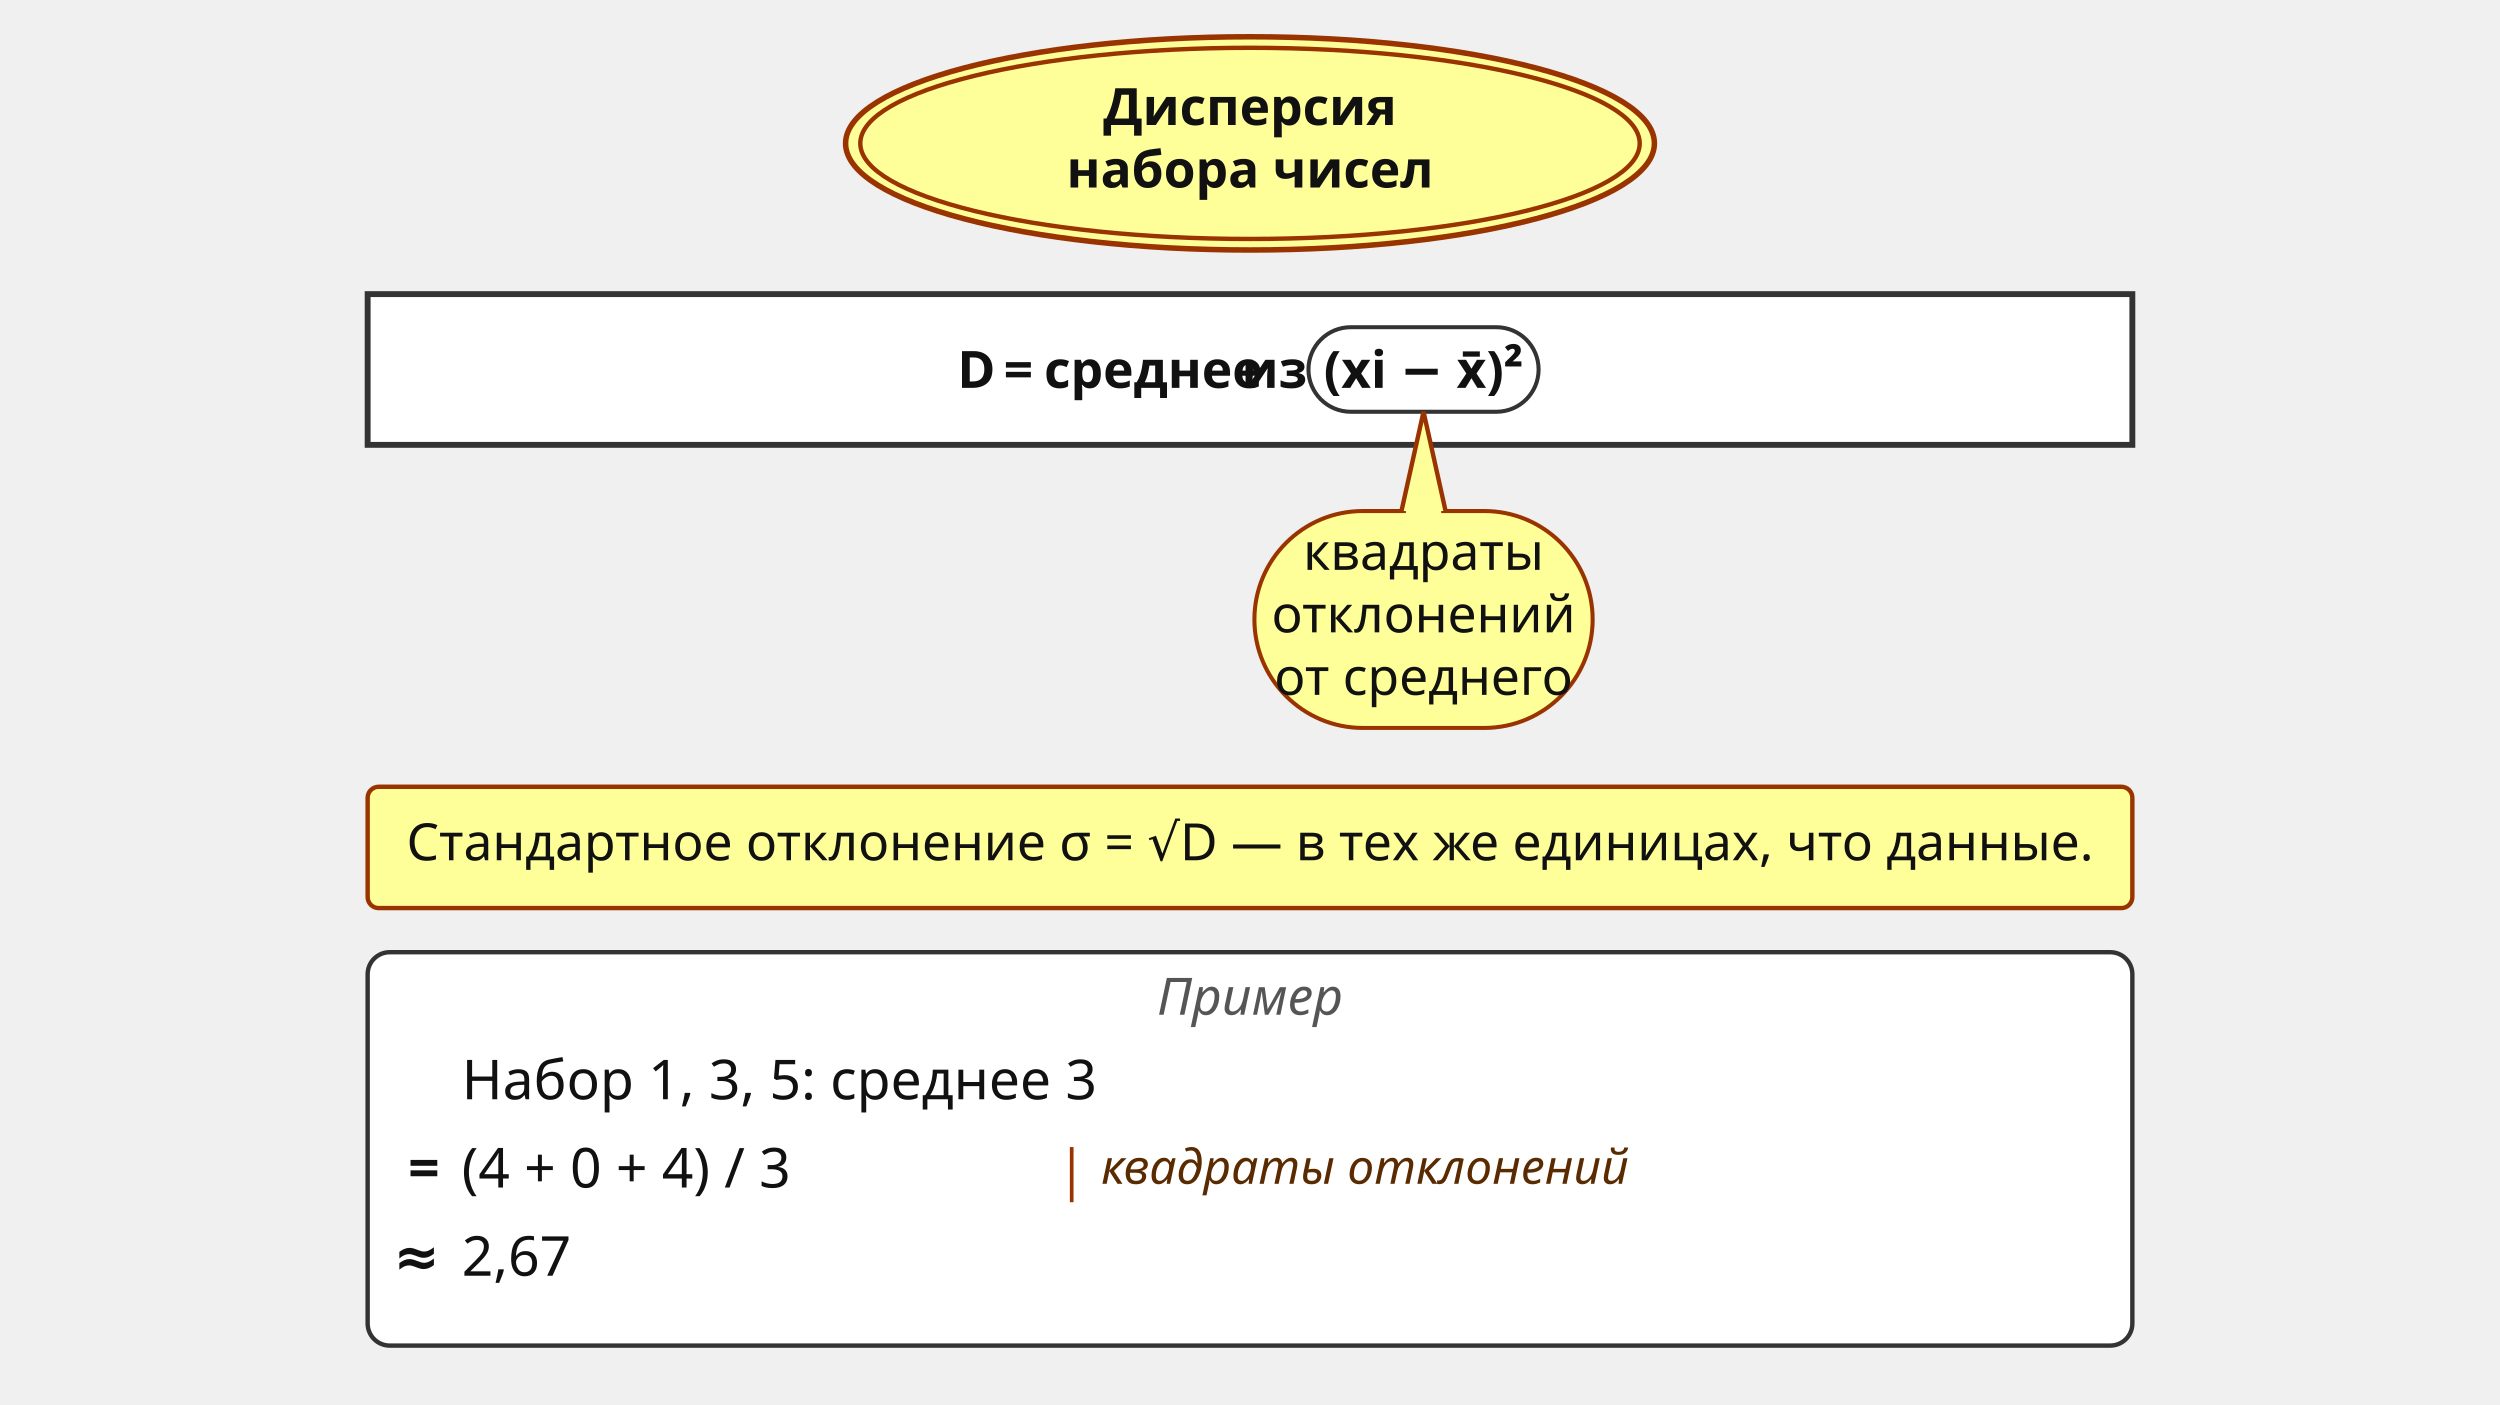
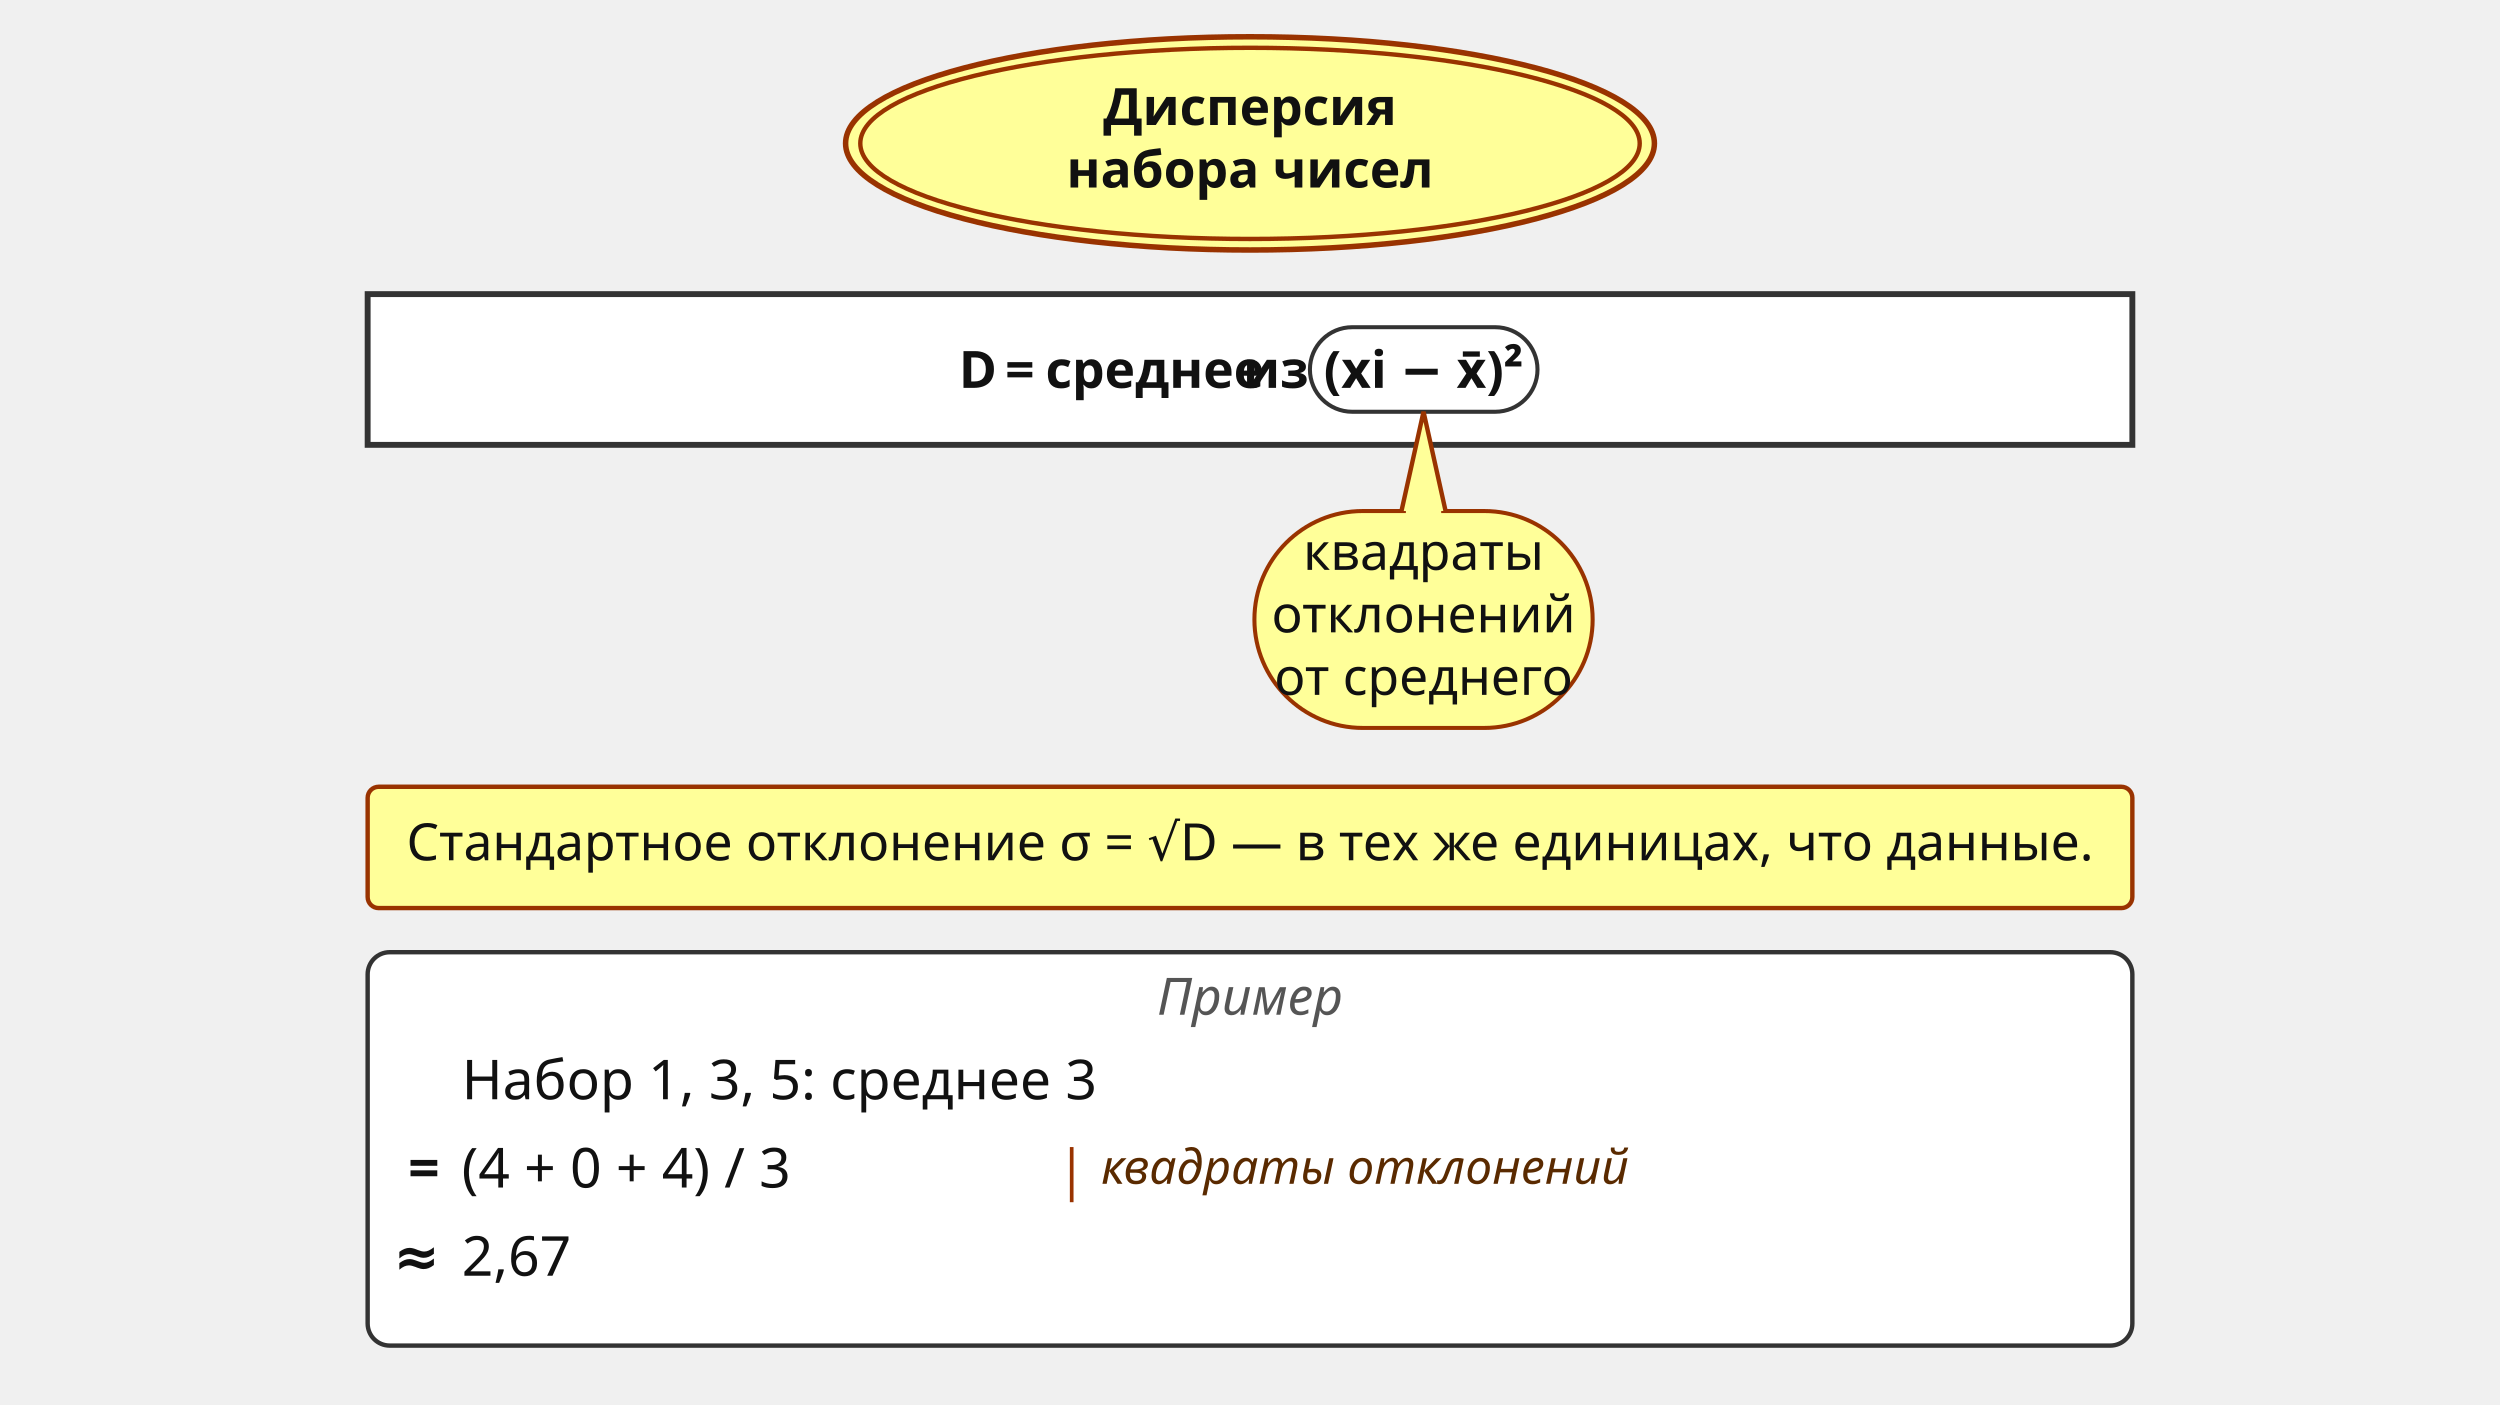
<svg xmlns="http://www.w3.org/2000/svg" width="680" height="382" viewBox="0 0 680 382" font-family="PT Sans, sans-serif">
  <g transform="translate(0.0,0.0)">
    <ellipse cx="340.0" cy="39.0" rx="110.0" ry="29.0" fill="#FFFF99" stroke="#993300" stroke-width="1.5" />
    <ellipse cx="340.0" cy="39.0" rx="106.0" ry="26.0" fill="none" stroke="#993300" stroke-width="1.2" />
    <text x="340.0" y="34.0" font-size="14" text-anchor="middle" font-weight="bold" fill="#111">Дисперсия</text>
    <text x="340.0" y="51.0" font-size="14" text-anchor="middle" font-weight="bold" fill="#111">набора чисел</text>
    <g transform="translate(10.0,80.0)">
      <rect x="90.0" y="0.0" width="480.0" height="41.0" rx="0" fill="#FFFFFF" stroke="#333333" stroke-width="1.6" />
-       <text x="250.4" y="25.5" font-size="14" text-anchor="start" font-weight="bold" fill="#111">D</text>
-       <text x="259.5" y="25.5" font-size="14" text-anchor="start" font-weight="bold" fill="#111"> </text>
-       <text x="263.0" y="25.5" font-size="14" text-anchor="start" font-weight="bold" fill="#111">=</text>
-       <text x="270.4" y="25.5" font-size="14" text-anchor="start" font-weight="bold" fill="#111"> </text>
-       <text x="274.0" y="25.5" font-size="14" text-anchor="start" font-weight="bold" fill="#111">среднее</text>
-       <text x="324.2" y="25.5" font-size="14" text-anchor="start" font-weight="bold" fill="#111"> </text>
-       <text x="327.7" y="25.5" font-size="14" text-anchor="start" font-weight="bold" fill="#111">из</text>
-       <text x="341.4" y="25.5" font-size="14" text-anchor="start" font-weight="bold" fill="#111"> </text>
-       <rect x="345.9" y="9.0" width="62.6" height="23.0" rx="11.5" fill="#fff" stroke="#333333" stroke-width="1.1" />
+       <text x="250.8" y="25.5" font-size="14" text-anchor="start" font-weight="bold" fill="#111">D</text>
+       <text x="259.9" y="25.5" font-size="14" text-anchor="start" font-weight="bold" fill="#111"> </text>
+       <text x="263.4" y="25.5" font-size="14" text-anchor="start" font-weight="bold" fill="#111">=</text>
+       <text x="270.8" y="25.5" font-size="14" text-anchor="start" font-weight="bold" fill="#111"> </text>
+       <text x="274.4" y="25.5" font-size="14" text-anchor="start" font-weight="bold" fill="#111">среднее</text>
+       <text x="324.6" y="25.5" font-size="14" text-anchor="start" font-weight="bold" fill="#111"> </text>
+       <text x="328.1" y="25.5" font-size="14" text-anchor="start" font-weight="bold" fill="#111">из</text>
+       <text x="341.8" y="25.5" font-size="14" text-anchor="start" font-weight="bold" fill="#111"> </text>
+       <rect x="346.3" y="9.0" width="61.9" height="23.0" rx="11.5" fill="#fff" stroke="#333333" stroke-width="1.1" />
      <text x="377.2" y="25.5" font-size="14" text-anchor="middle" font-weight="bold" fill="#111">(xi − x̄)²</text>
      <rect x="331.2" y="59.0" width="92.0" height="59.0" rx="29.5" fill="#FFFF99" stroke="#993300" stroke-width="1.1" />
      <g data-k="tail">
        <path d="M371.2,59.0L377.2,32.0L383.2,59.0" fill="#FFFF99" stroke="#993300" stroke-width="1.2" />
        <line x1="372.4" y1="59.0" x2="382.0" y2="59.0" stroke="#FFFF99" stroke-width="2.8" />
      </g>
      <text x="377.2" y="75.0" font-size="14" text-anchor="middle" fill="#111">квадраты</text>
      <text x="377.2" y="92.0" font-size="14" text-anchor="middle" fill="#111">отклонений</text>
      <text x="377.2" y="109.0" font-size="14" text-anchor="middle" fill="#111">от среднего</text>
    </g>
    <rect x="100.0" y="214.0" width="480.0" height="33.0" rx="3" fill="#FFFF99" stroke="#993300" stroke-width="1.2" />
    <text x="340.0" y="234.0" font-size="14" text-anchor="middle" fill="#111">Стандартное отклонение σ = √D — в тех же единицах, что данные.</text>
    <rect x="100.0" y="259.0" width="480.0" height="107.0" rx="6" fill="#FFFFFF" stroke="#333333" stroke-width="1.2" />
    <text x="340.0" y="276.0" font-size="14" text-anchor="middle" font-style="italic" fill="#555">Пример</text>
    <text x="119.6" y="299.0" font-size="15" text-anchor="end" font-weight="bold" fill="#111" />
    <text x="125.6" y="299.0" font-size="15" text-anchor="start" fill="#111">Набор 1, 3, 5: среднее 3</text>
    <text x="119.6" y="323.0" font-size="15" text-anchor="end" font-weight="bold" fill="#111">=</text>
    <text x="125.6" y="323.0" font-size="15" text-anchor="start" fill="#111">(4 + 0 + 4) / 3</text>
    <line x1="291.5" y1="312.0" x2="291.5" y2="327.0" stroke="#993300" stroke-width="1" />
    <text x="299.5" y="322.0" font-size="13" text-anchor="start" font-style="italic" fill="#5a2a00">квадраты отклонений</text>
    <text x="119.6" y="347.0" font-size="15" text-anchor="end" font-weight="bold" fill="#111">≈</text>
    <text x="125.6" y="347.0" font-size="15" text-anchor="start" fill="#111">2,67</text>
  </g>
</svg>
